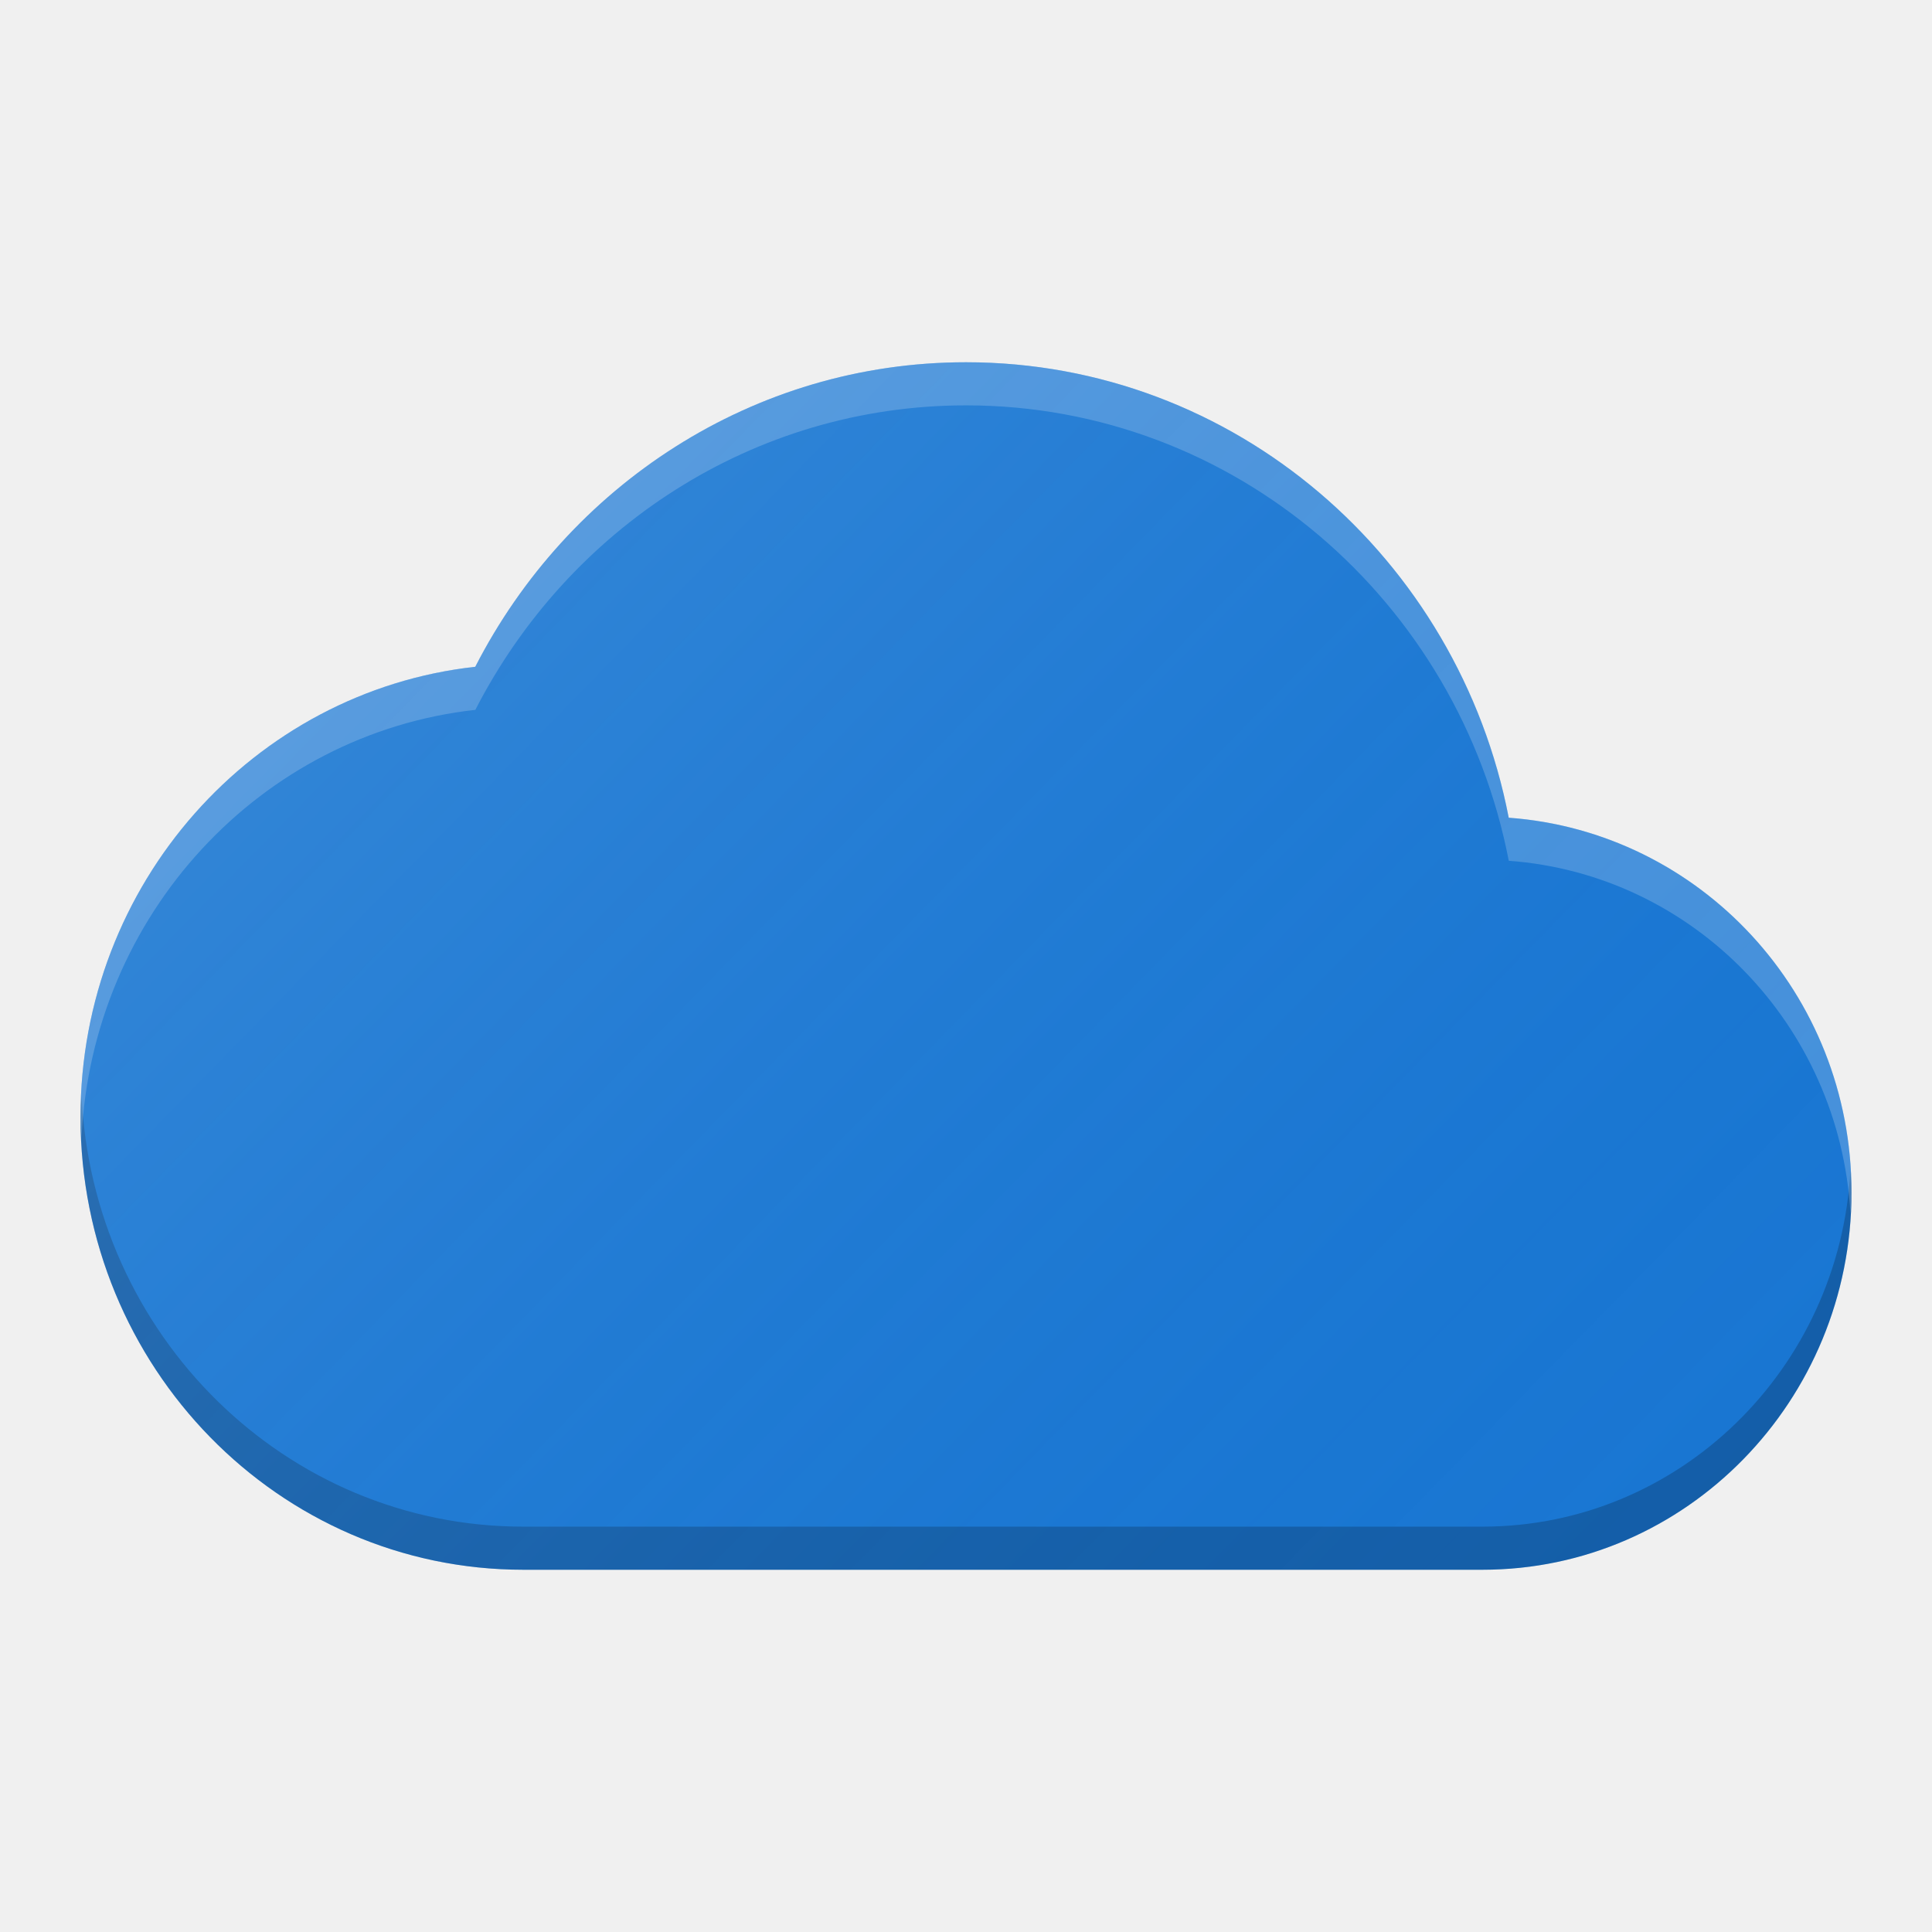
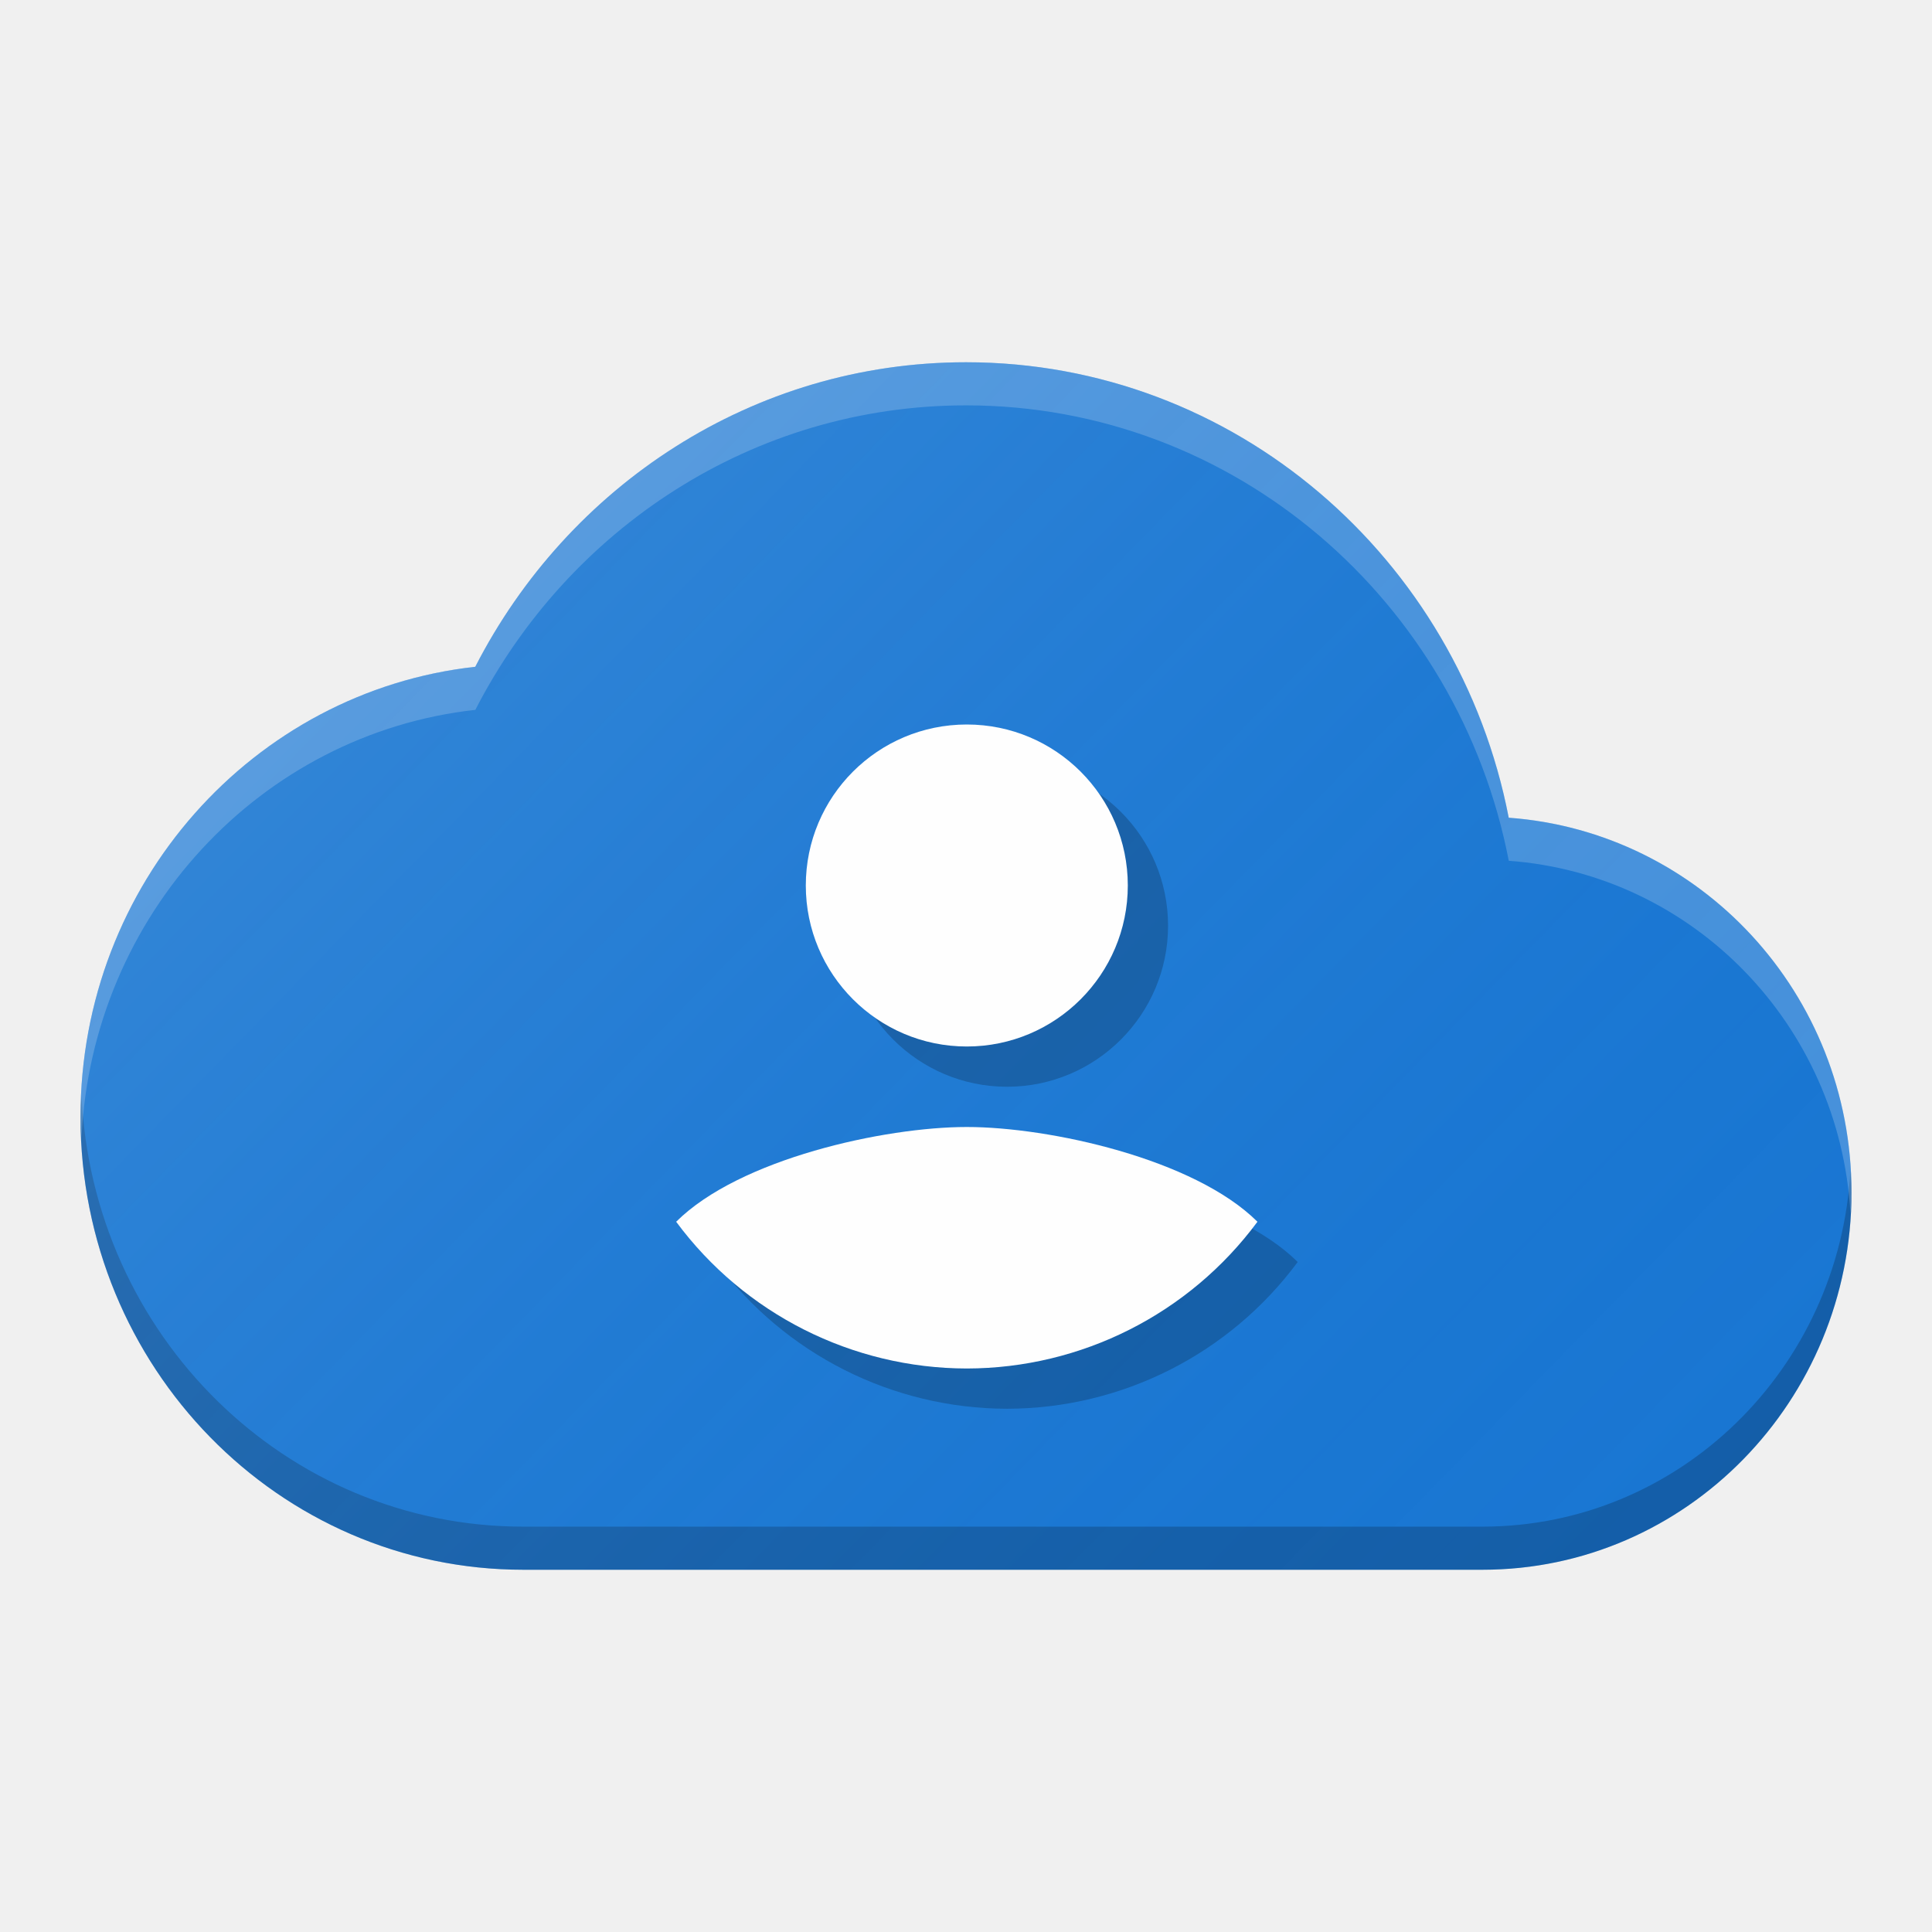
<svg xmlns="http://www.w3.org/2000/svg" xmlns:xlink="http://www.w3.org/1999/xlink" width="48" height="48" viewBox="0 0 48 48" id="svg2" version="1.1">
  <defs id="defs4">
    <filter style="color-interpolation-filters:sRGB" id="filter4630">
      <feFlood flood-opacity="1" flood-color="rgb(0,0,0)" result="flood" id="feFlood4632" />
      <feComposite in="flood" in2="SourceGraphic" operator="in" result="composite1" id="feComposite4634" />
      <feGaussianBlur in="composite1" stdDeviation="0.5" result="blur" id="feGaussianBlur4636" />
      <feOffset dx="0" dy="0.5" result="offset" id="feOffset4638" />
      <feComposite in="SourceGraphic" in2="offset" operator="over" result="composite2" id="feComposite4640" />
    </filter>
    <linearGradient xlink:href="#linearGradient4165" id="linearGradient4171-1" x1="7" y1="1011.362" x2="41" y2="1045.362" gradientUnits="userSpaceOnUse" gradientTransform="matrix(1.002065,0,0,1.024845,-0.04968133,-25.54903)" />
    <linearGradient id="linearGradient4165">
      <stop style="stop-color:#ffffff;stop-opacity:0.15" offset="0" id="stop4167" />
      <stop style="stop-color:#177ed5;stop-opacity:0;" offset="1" id="stop4169" />
    </linearGradient>
  </defs>
  <g id="layer1" transform="translate(0,-1004.362)">
    <path style="fill:#1976d2;fill-opacity:1" id="path4197" d="m 37.484,1024.678 c -1.247,-6.45 -6.811,-11.316 -13.484,-11.316 -5.298,0 -9.891,3.075 -12.192,7.566 C 6.299,1021.537 2,1026.309 2,1032.112 c 0,6.215 4.923,11.25 11,11.25 l 23.833,0 c 5.06,0 9.167,-4.2 9.167,-9.375 0,-4.95 -3.768,-8.963 -8.516,-9.309 z" />
    <path style="fill:#000000;fill-opacity:0.2" d="M 2.025,1031.553 C 2.016,1031.74 2,1031.924 2,1032.112 c 0,6.215 4.923,11.25 11,11.25 l 23.833,0 c 5.06,0 9.167,-4.2 9.167,-9.375 0,-0.185 -0.016,-0.366 -0.027,-0.548 -0.267,4.931 -4.253,8.852 -9.14,8.852 l -23.833,0 c -5.908,0 -10.712,-4.762 -10.975,-10.737 z" id="path4143" />
    <path style="fill:#ffffff;fill-opacity:0.2" d="m 24,1013.362 c -5.298,0 -9.89,3.074 -12.191,7.565 C 6.3,1021.536 2,1026.309 2,1032.112 c 0,0.173 0.017,0.342 0.025,0.513 0.267,-5.547 4.454,-10.037 9.785,-10.627 2.301,-4.491 6.893,-7.565 12.191,-7.565 6.673,0 12.237,4.865 13.484,11.315 4.571,0.334 8.222,4.068 8.489,8.762 0.009,-0.174 0.027,-0.347 0.027,-0.523 0,-4.95 -3.768,-8.963 -8.516,-9.31 C 36.237,1018.227 30.673,1013.362 24,1013.362 Z" id="path4148" />
    <path style="fill:url(#linearGradient4171-1);fill-opacity:1;stroke:none;stroke-width:2;stroke-linecap:round;stroke-linejoin:round;stroke-miterlimit:4;stroke-dasharray:none;stroke-opacity:1" d="m 24,1013.362 c -5.298,0 -9.89,3.074 -12.191,7.565 C 6.3,1021.536 2,1026.309 2,1032.112 c 0,6.215 4.923,11.25 11,11.25 l 23.833,0 c 5.06,0 9.167,-4.2 9.167,-9.375 0,-4.95 -3.768,-8.963 -8.516,-9.31 C 36.237,1018.227 30.673,1013.362 24,1013.362 Z" id="circle4163-3" />
+     <path style="fill:#000000;fill-opacity:0.2" d="m 25.02,1023.362 c -2.21,0 -4,1.79 -4,4 0,2.205 1.79,4 4,4 2.21,0 4,-1.795 4,-4 0,-2.21 -1.79,-4 -4,-4 z m 0,10 c -2.043,0 -5.646,0.787 -7.221,2.354 a 9,9 0 0 0 7.221,3.646 9,9 0 0 0 7.221,-3.646 c -1.574,-1.567 -5.177,-2.354 -7.221,-2.354 z" id="path4150" />
+     <path id="path4154" d="m 24.02,1022.362 c -2.21,0 -4,1.79 -4,4 0,2.205 1.79,4 4,4 2.21,0 4,-1.795 4,-4 0,-2.21 -1.79,-4 -4,-4 z m 0,10 c -2.043,0 -5.646,0.787 -7.221,2.354 a 9,9 0 0 0 7.221,3.646 9,9 0 0 0 7.221,-3.646 c -1.574,-1.567 -5.177,-2.354 -7.221,-2.354 z" style="fill:#fefefe;fill-opacity:1" />
  </g>
</svg>
